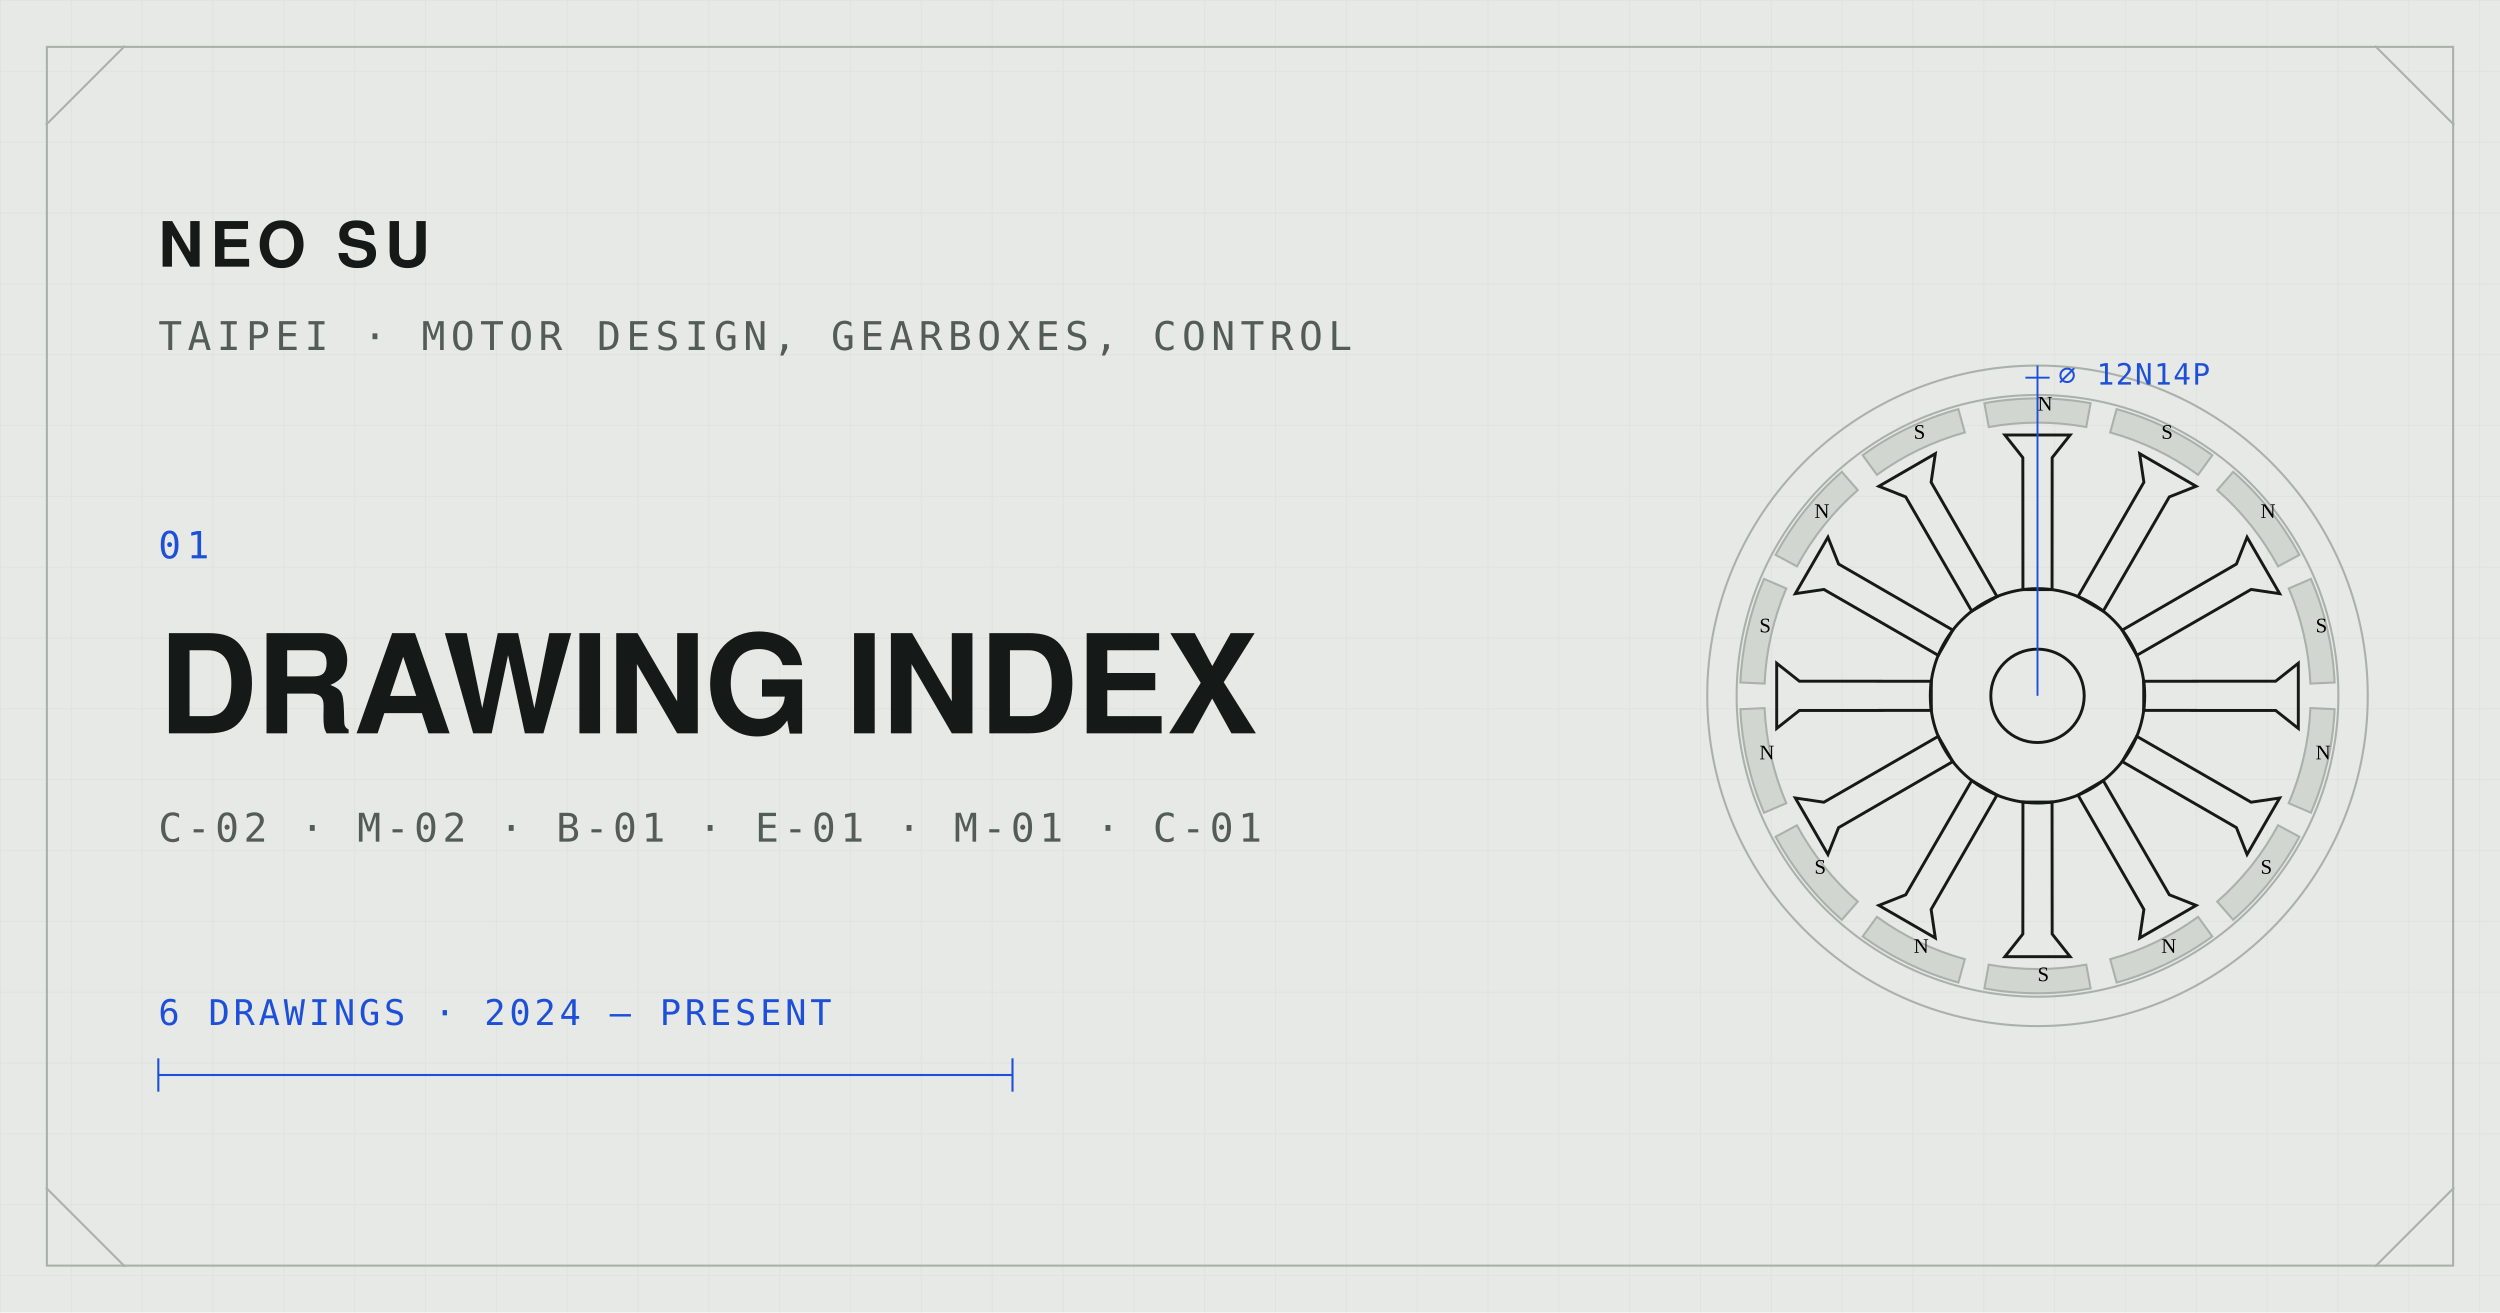
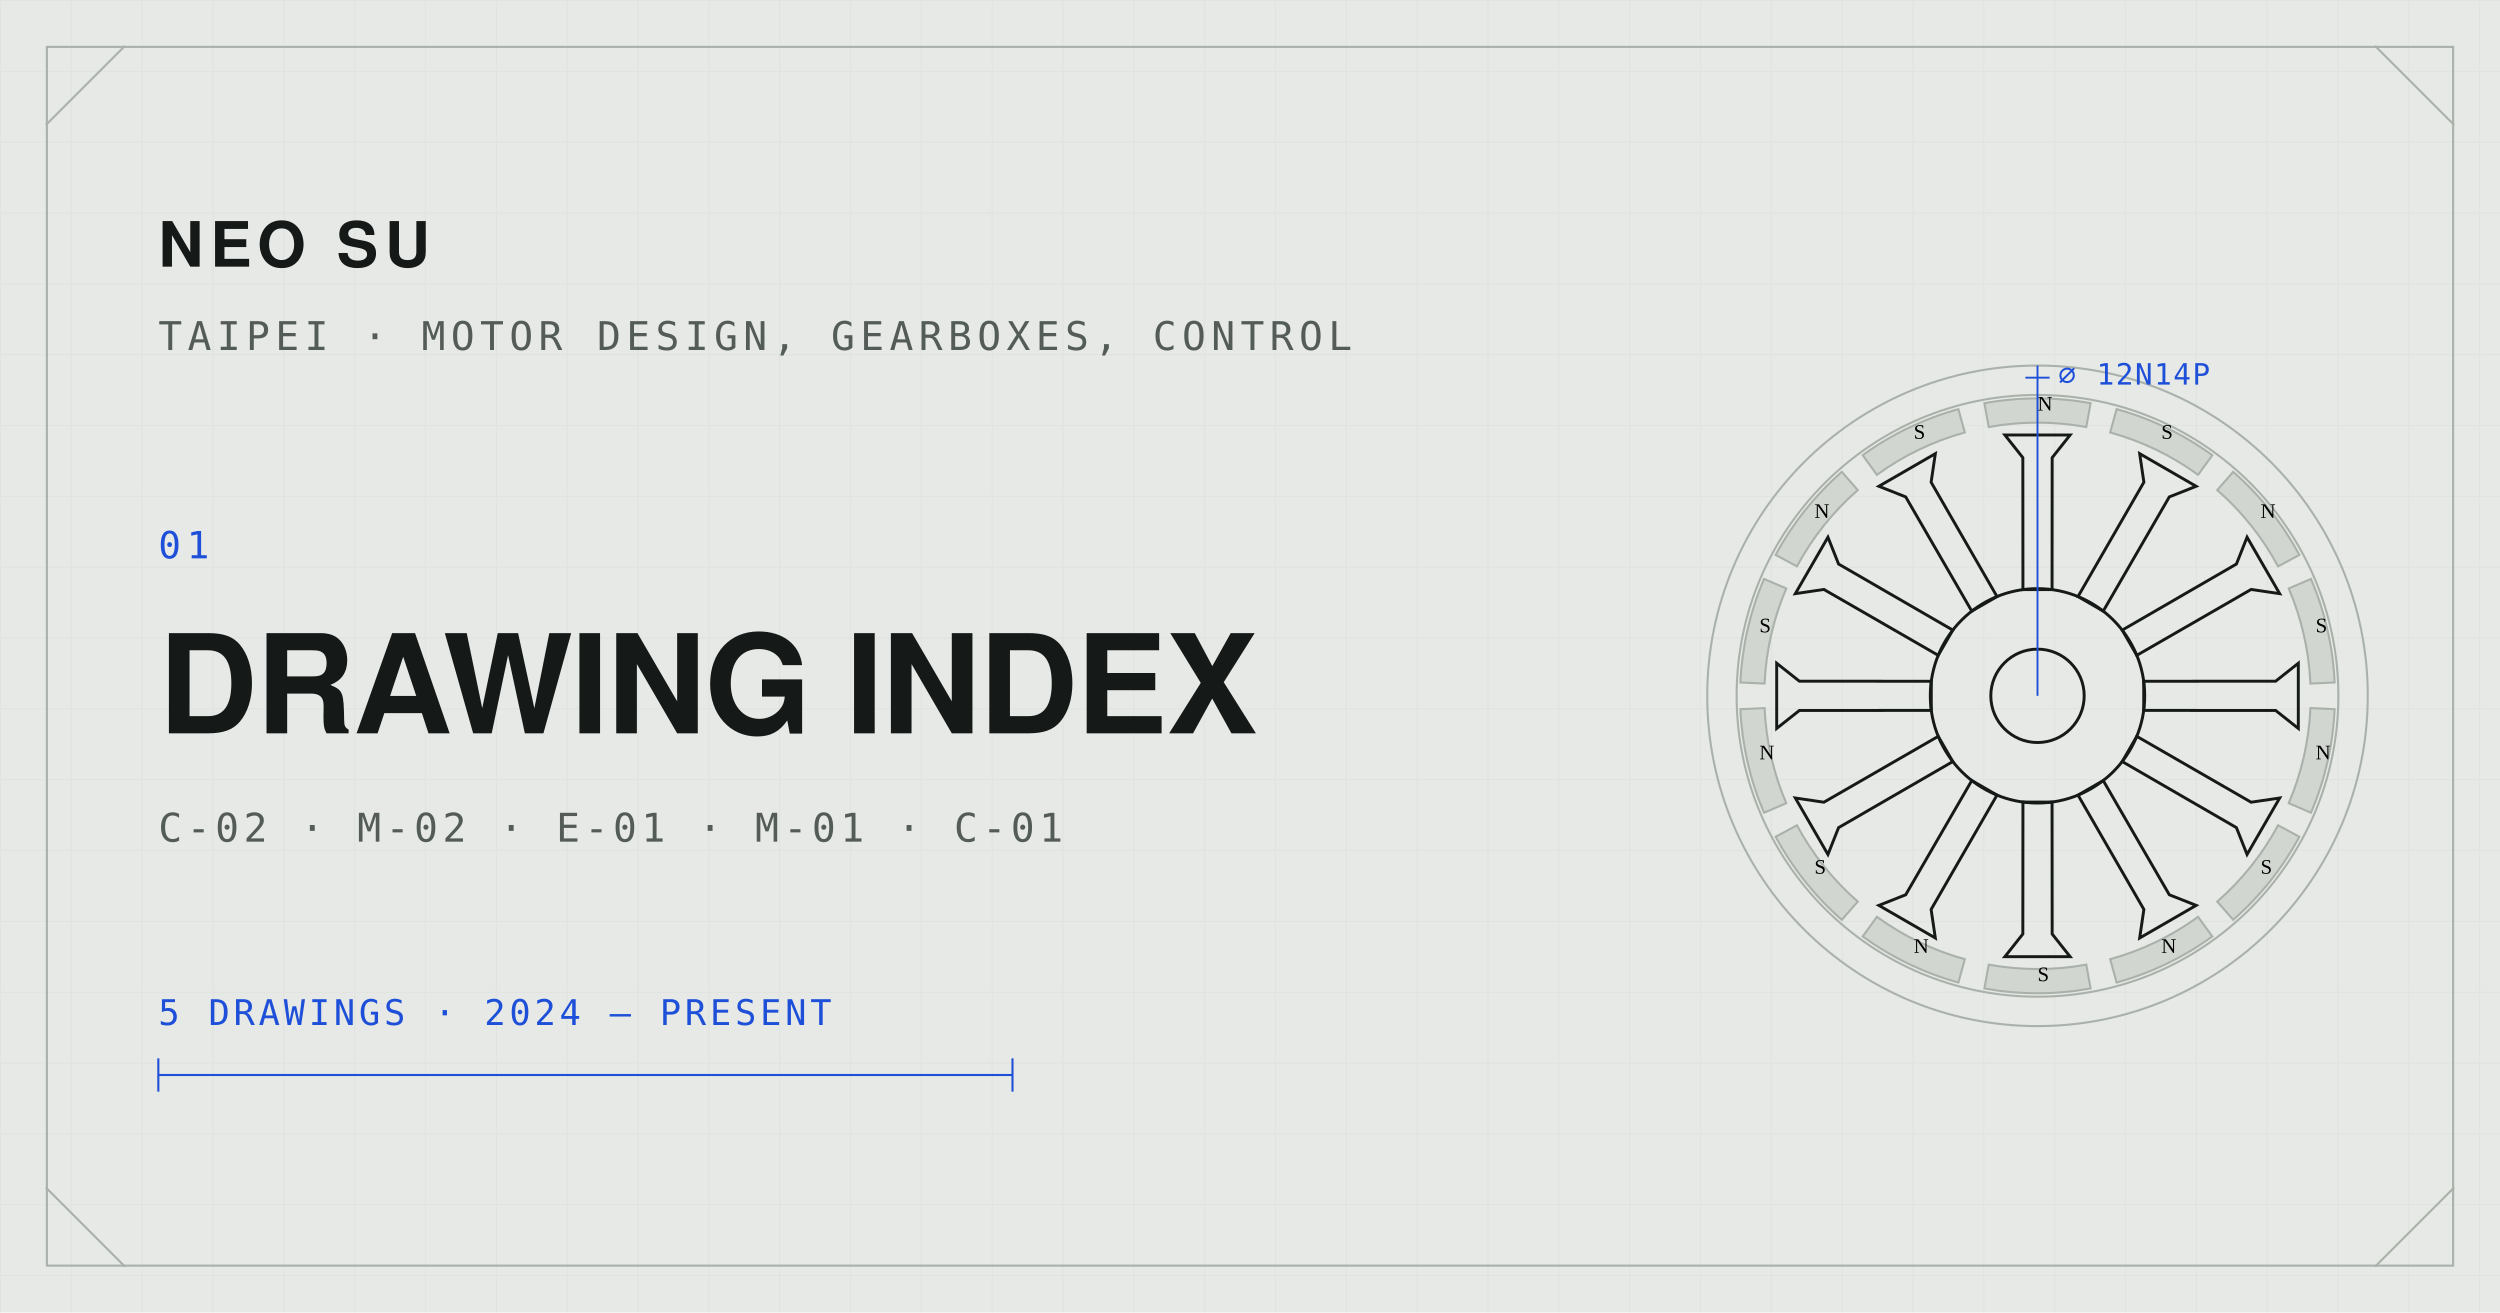
<svg xmlns="http://www.w3.org/2000/svg" width="1200" height="630" viewBox="0 0 1200 630">
  <style>
    .stator circle, .stator path { fill: none; }
    .stator__rotor circle { stroke: #A9B1AA; stroke-width: 1.2; }
    .stator__mag path { fill: #D1D6D0; stroke: #A9B1AA; stroke-width: 1.2; }
    .stator__iron circle, .stator__iron path { stroke: #151917; stroke-width: 1.7; }
    .stator__dim line { stroke: #1E4FD8; stroke-width: 1.1; }
    .stator__dim text { fill: #1E4FD8; font-family: IBM Plex Mono, SFMono-Regular, Menlo, Consolas, monospace; font-size: 17px; letter-spacing: .05em; }
  </style>
  <rect width="1200" height="630" fill="#E6E9E5" />
  <defs>
    <pattern id="grid" width="34" height="34" patternUnits="userSpaceOnUse">
      <path d="M34 0 H0 V34" fill="none" stroke="#151917" stroke-opacity=".030" stroke-width="1" />
    </pattern>
  </defs>
  <rect width="1200" height="630" fill="url(#grid)" />
  <rect x="22.5" y="22.5" width="1155" height="585" fill="none" stroke="#A9B1AA" />
  <g stroke="#A9B1AA" stroke-width="1">
    <line x1="22" y1="60" x2="60" y2="22" />
    <line x1="1178" y1="60" x2="1140" y2="22" />
    <line x1="1178" y1="570" x2="1140" y2="608" />
    <line x1="22" y1="570" x2="60" y2="608" />
  </g>
  <text x="76" y="128" font-family="IBM Plex Sans Condensed, IBM Plex Sans, Helvetica Neue, Helvetica, Arial, sans-serif" font-size="30" font-weight="600" letter-spacing="3.2" fill="#151917">NEO SU</text>
  <text x="76" y="168" font-family="IBM Plex Mono, SFMono-Regular, Menlo, Consolas, monospace" font-size="19" letter-spacing="2.6" fill="#545C57">TAIPEI · MOTOR DESIGN, GEARBOXES, CONTROL</text>
  <text x="76" y="268" font-family="IBM Plex Mono, SFMono-Regular, Menlo, Consolas, monospace" font-size="18" letter-spacing="2.8" fill="#1E4FD8">01</text>
  <text x="76" y="352" font-family="IBM Plex Sans Condensed, IBM Plex Sans, Helvetica Neue, Helvetica, Arial, sans-serif" font-size="66" font-weight="600" letter-spacing="-1" fill="#151917">DRAWING INDEX</text>
-   <text x="76" y="404" font-family="IBM Plex Mono, SFMono-Regular, Menlo, Consolas, monospace" font-size="19" letter-spacing="2.2" fill="#545C57">C-02 · M-02 · B-01 · E-01 · M-01 · C-01</text>
-   <text x="76" y="492" font-family="IBM Plex Mono, SFMono-Regular, Menlo, Consolas, monospace" font-size="17" letter-spacing="1.8" fill="#1E4FD8">6 DRAWINGS · 2024 – PRESENT</text>
+   <text x="76" y="404" font-family="IBM Plex Mono, SFMono-Regular, Menlo, Consolas, monospace" font-size="19" letter-spacing="2.2" fill="#545C57">C-02 · M-02 · E-01 · M-01 · C-01</text>
+   <text x="76" y="492" font-family="IBM Plex Mono, SFMono-Regular, Menlo, Consolas, monospace" font-size="17" letter-spacing="1.8" fill="#1E4FD8">5 DRAWINGS · 2024 – PRESENT</text>
  <g stroke="#1E4FD8" stroke-width="1">
    <line x1="76" y1="508" x2="76" y2="524" />
    <line x1="486" y1="508" x2="486" y2="524" />
    <line x1="76" y1="516" x2="486" y2="516" />
  </g>
  <g class="stator" transform="translate(812, 168) scale(0.83)">
    <g class="stator__rotor">
      <circle cx="200" cy="200" r="191.0" />
      <circle cx="200" cy="200" r="174.0" />
    </g>
    <g class="stator__mag">
      <path data-pole="n" d="M169.29,30.76 A172.0,172.0 0 0 1 230.71,30.76 L228.21,44.54 A158.0,158.0 0 0 0 171.79,44.54 Z" />
      <path data-pole="s" d="M245.76,34.20 A172.0,172.0 0 0 1 301.10,60.85 L292.87,72.18 A158.0,158.0 0 0 0 242.03,47.69 Z" />
      <path data-pole="n" d="M313.17,70.47 A172.0,172.0 0 0 1 351.46,118.49 L339.13,125.13 A158.0,158.0 0 0 0 303.95,81.01 Z" />
      <path data-pole="s" d="M358.16,132.40 A172.0,172.0 0 0 1 371.83,192.28 L357.84,192.91 A158.0,158.0 0 0 0 345.29,137.90 Z" />
      <path data-pole="n" d="M371.83,207.72 A172.0,172.0 0 0 1 358.16,267.60 L345.29,262.10 A158.0,158.0 0 0 0 357.84,207.09 Z" />
      <path data-pole="s" d="M351.46,281.51 A172.0,172.0 0 0 1 313.17,329.53 L303.95,318.99 A158.0,158.0 0 0 0 339.13,274.87 Z" />
      <path data-pole="n" d="M301.10,339.15 A172.0,172.0 0 0 1 245.76,365.80 L242.03,352.31 A158.0,158.0 0 0 0 292.87,327.82 Z" />
      <path data-pole="s" d="M230.71,369.24 A172.0,172.0 0 0 1 169.29,369.24 L171.79,355.46 A158.0,158.0 0 0 0 228.21,355.46 Z" />
      <path data-pole="n" d="M154.24,365.80 A172.0,172.0 0 0 1 98.90,339.15 L107.13,327.82 A158.0,158.0 0 0 0 157.97,352.31 Z" />
      <path data-pole="s" d="M86.83,329.53 A172.0,172.0 0 0 1 48.54,281.51 L60.87,274.87 A158.0,158.0 0 0 0 96.05,318.99 Z" />
      <path data-pole="n" d="M41.84,267.60 A172.0,172.0 0 0 1 28.17,207.72 L42.16,207.09 A158.0,158.0 0 0 0 54.71,262.10 Z" />
      <path data-pole="s" d="M28.17,192.28 A172.0,172.0 0 0 1 41.84,132.40 L54.71,137.90 A158.0,158.0 0 0 0 42.16,192.91 Z" />
      <path data-pole="n" d="M48.54,118.49 A172.0,172.0 0 0 1 86.83,70.47 L96.05,81.01 A158.0,158.0 0 0 0 60.87,125.13 Z" />
      <path data-pole="s" d="M98.90,60.85 A172.0,172.0 0 0 1 154.24,34.20 L157.97,47.69 A158.0,158.0 0 0 0 107.13,72.18 Z" />
      <g class="stator__poles">
        <text class="pole-lbl" data-pole="n" x="200.00" y="35.00">N</text>
        <text class="pole-lbl" data-pole="s" x="271.59" y="51.34">S</text>
        <text class="pole-lbl" data-pole="n" x="329.00" y="97.12">N</text>
        <text class="pole-lbl" data-pole="s" x="360.86" y="163.28">S</text>
        <text class="pole-lbl" data-pole="n" x="360.86" y="236.72">N</text>
        <text class="pole-lbl" data-pole="s" x="329.00" y="302.88">S</text>
        <text class="pole-lbl" data-pole="n" x="271.59" y="348.66">N</text>
        <text class="pole-lbl" data-pole="s" x="200.00" y="365.00">S</text>
        <text class="pole-lbl" data-pole="n" x="128.41" y="348.66">N</text>
        <text class="pole-lbl" data-pole="s" x="71.00" y="302.88">S</text>
        <text class="pole-lbl" data-pole="n" x="39.14" y="236.72">N</text>
        <text class="pole-lbl" data-pole="s" x="39.14" y="163.28">S</text>
        <text class="pole-lbl" data-pole="n" x="71.00" y="97.12">N</text>
        <text class="pole-lbl" data-pole="s" x="128.41" y="51.34">S</text>
      </g>
    </g>
    <g class="stator__iron">
      <circle cx="200" cy="200" r="62.0" />
      <circle cx="200" cy="200" r="27.0" />
      <path class="ph ph--a" data-ph="a" data-dir="1" d="M191.58,138.57 L191.52,62.26 L181.15,49.17 L218.85,49.17 L208.48,62.26 L208.42,138.57 Z" />
      <path class="ph ph--a" data-ph="a" data-dir="-1" d="M223.42,142.59 L261.52,76.47 L259.09,59.95 L291.74,78.81 L276.22,84.96 L238.01,151.01 Z" />
      <path class="ph ph--b" data-ph="b" data-dir="1" d="M248.99,161.99 L315.04,123.78 L321.19,108.26 L340.05,140.91 L323.53,138.48 L257.41,176.58 Z" />
      <path class="ph ph--b" data-ph="b" data-dir="-1" d="M261.43,191.58 L337.74,191.52 L350.83,181.15 L350.83,218.85 L337.74,208.48 L261.43,208.42 Z" />
      <path class="ph ph--c" data-ph="c" data-dir="1" d="M257.41,223.42 L323.53,261.52 L340.05,259.09 L321.19,291.74 L315.04,276.22 L248.99,238.01 Z" />
      <path class="ph ph--c" data-ph="c" data-dir="-1" d="M238.01,248.99 L276.22,315.04 L291.74,321.19 L259.09,340.05 L261.52,323.53 L223.42,257.41 Z" />
      <path class="ph ph--a" data-ph="a" data-dir="1" d="M208.42,261.43 L208.48,337.74 L218.85,350.83 L181.15,350.83 L191.52,337.74 L191.58,261.43 Z" />
      <path class="ph ph--a" data-ph="a" data-dir="-1" d="M176.58,257.41 L138.48,323.53 L140.91,340.05 L108.26,321.19 L123.78,315.04 L161.99,248.99 Z" />
      <path class="ph ph--b" data-ph="b" data-dir="1" d="M151.01,238.01 L84.96,276.22 L78.81,291.74 L59.95,259.09 L76.47,261.52 L142.59,223.42 Z" />
      <path class="ph ph--b" data-ph="b" data-dir="-1" d="M138.57,208.42 L62.26,208.48 L49.17,218.85 L49.17,181.15 L62.26,191.52 L138.57,191.58 Z" />
      <path class="ph ph--c" data-ph="c" data-dir="1" d="M142.59,176.58 L76.47,138.48 L59.95,140.91 L78.81,108.26 L84.96,123.78 L151.01,161.99 Z" />
      <path class="ph ph--c" data-ph="c" data-dir="-1" d="M161.99,151.01 L123.78,84.96 L108.26,78.81 L140.91,59.95 L138.48,76.47 L176.58,142.59 Z" />
    </g>
    <g class="stator__dim">
      <line x1="200" y1="200" x2="200" y2="9" />
      <line x1="193" y1="16" x2="207" y2="16" />
      <text x="212" y="20">⌀ 12N14P</text>
    </g>
  </g>
</svg>
